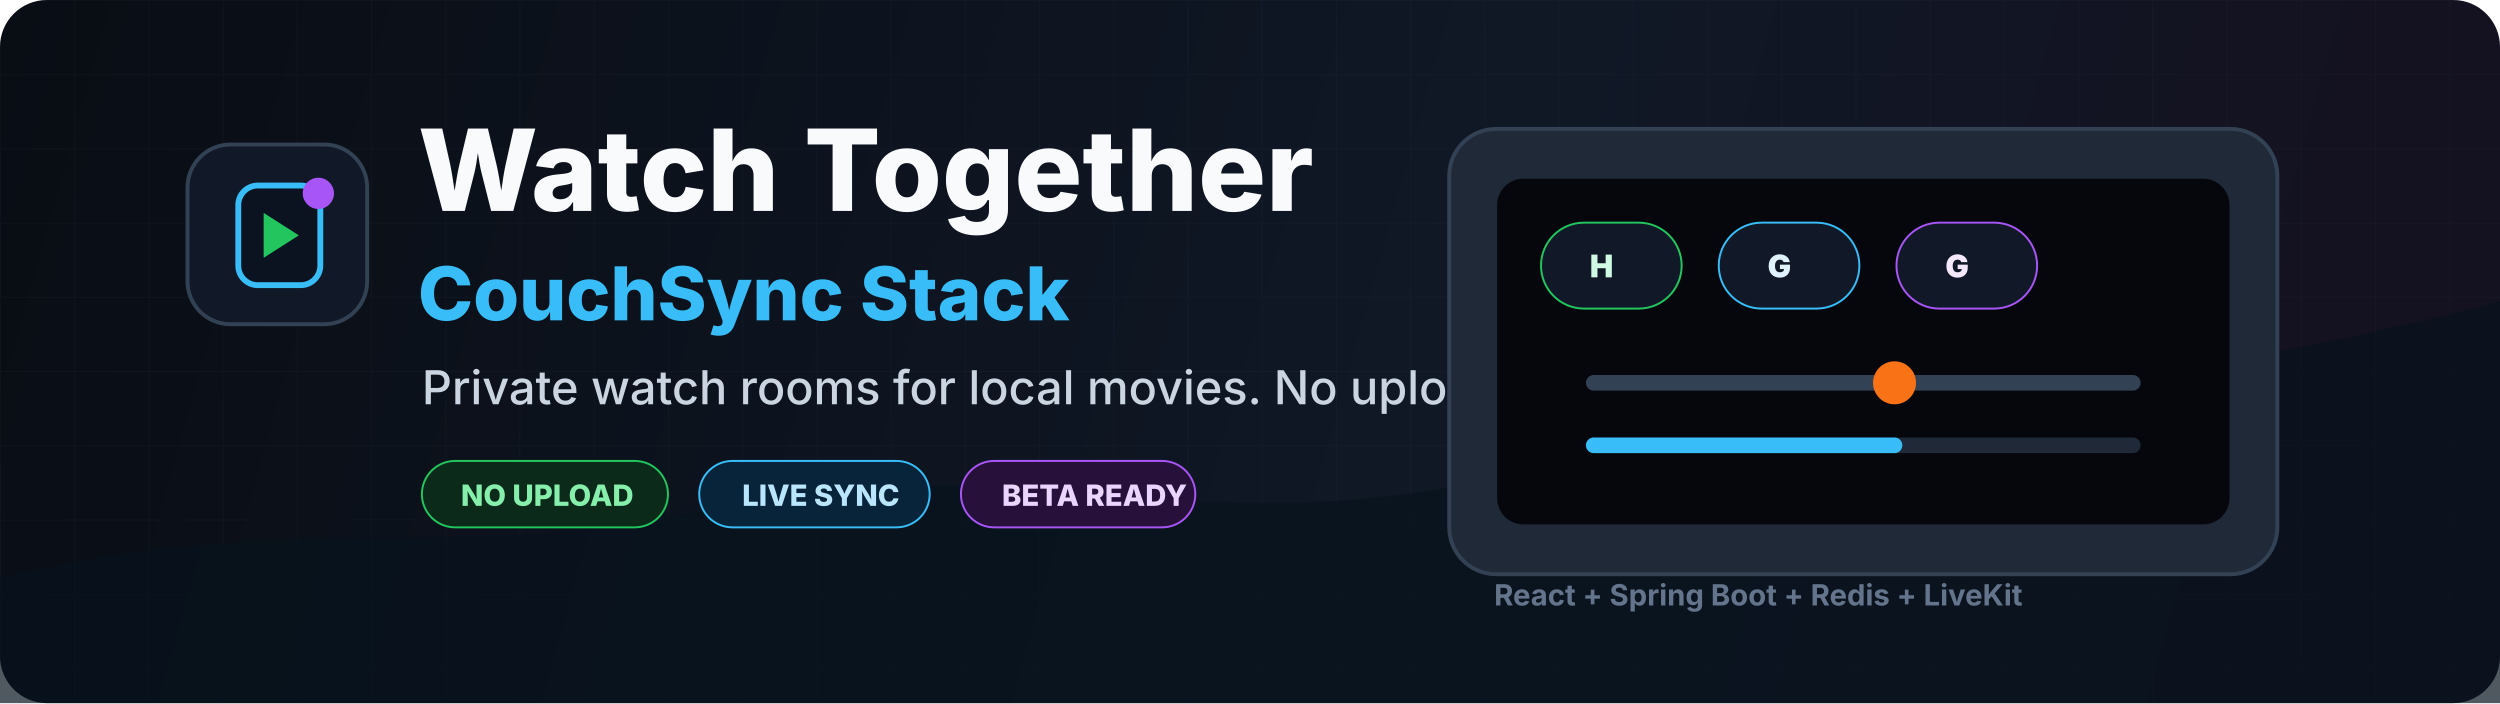
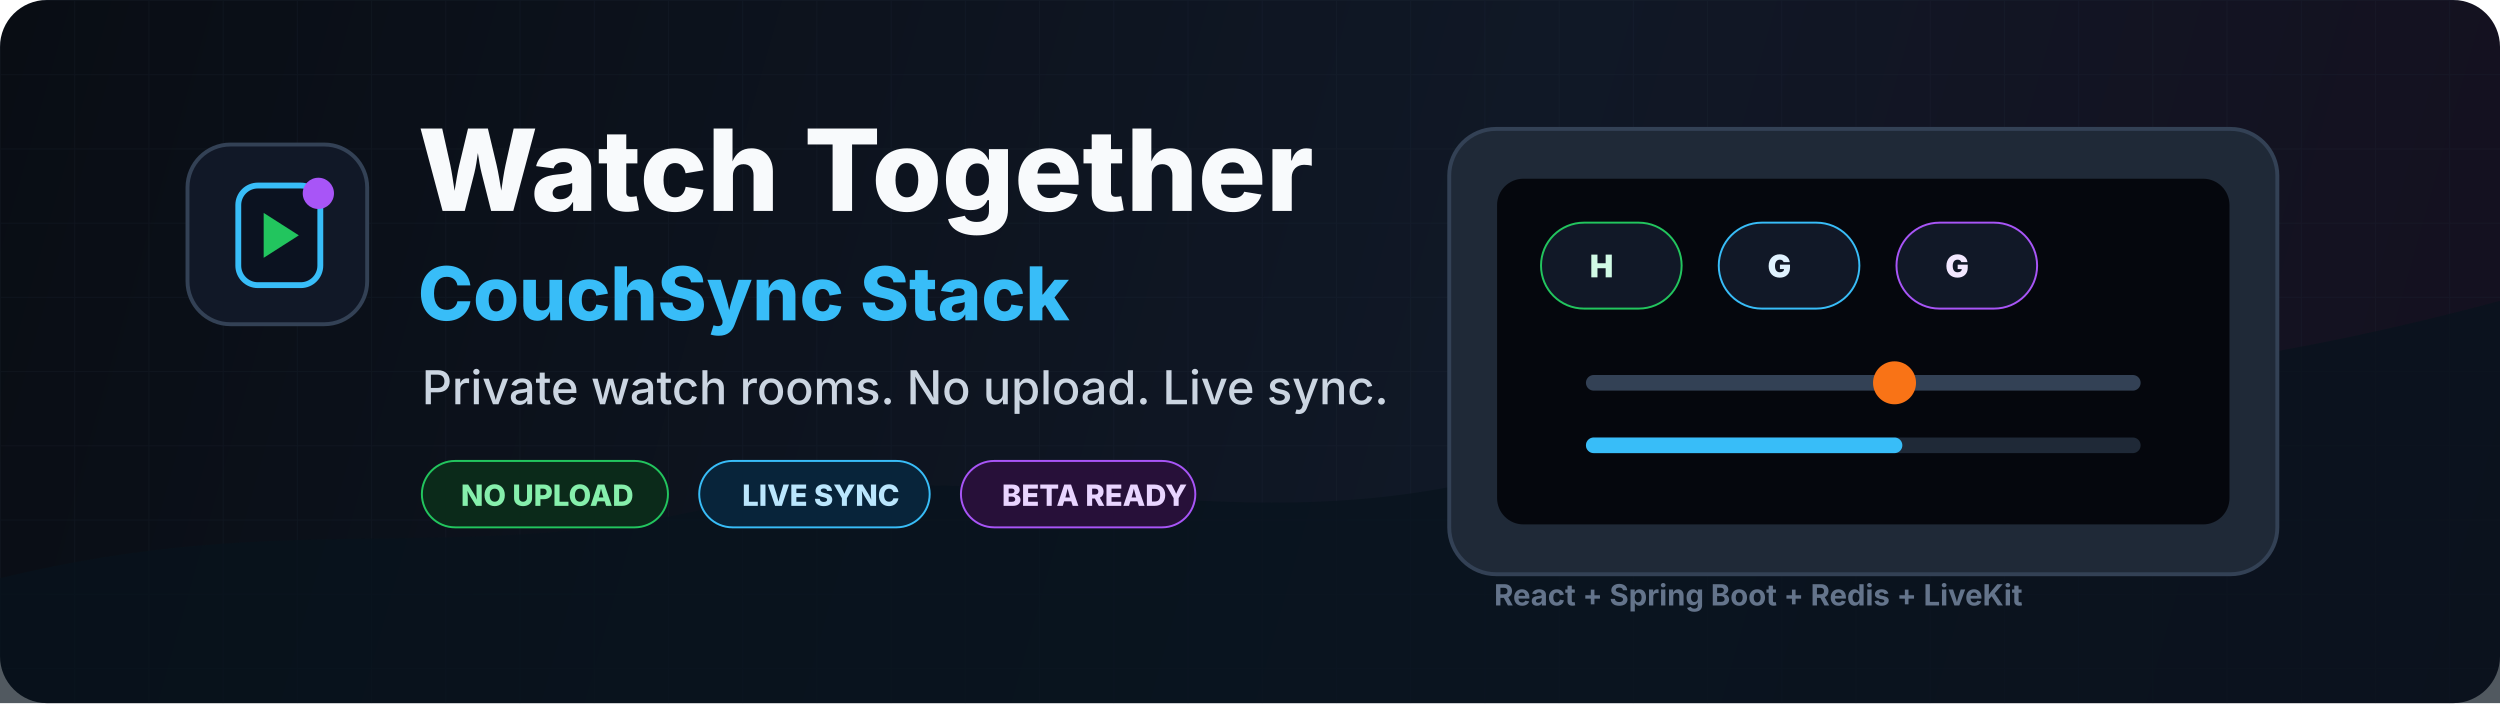
<svg xmlns="http://www.w3.org/2000/svg" width="1280" height="360" viewBox="0 0 1280 360" fill="none" role="img" aria-labelledby="title desc">
  <defs>
    <linearGradient id="bg" x1="0" y1="0" x2="1280" y2="360" gradientUnits="userSpaceOnUse">
      <stop stop-color="#090D14" />
      <stop offset="0.58" stop-color="#101826" />
      <stop offset="1" stop-color="#15101F" />
    </linearGradient>
    <linearGradient id="accent" x1="134" y1="252" x2="600" y2="252" gradientUnits="userSpaceOnUse">
      <stop stop-color="#22C55E" />
      <stop offset="0.45" stop-color="#38BDF8" />
      <stop offset="1" stop-color="#A855F7" />
    </linearGradient>
    <linearGradient id="screen" x1="768" y1="76" x2="1110" y2="270" gradientUnits="userSpaceOnUse">
      <stop stop-color="#1F2937" />
      <stop offset="1" stop-color="#070A10" />
    </linearGradient>
    <filter id="glow" x="-20%" y="-40%" width="140%" height="180%" color-interpolation-filters="sRGB">
      <feGaussianBlur stdDeviation="16" result="blur" />
      <feColorMatrix in="blur" type="matrix" values="0 0 0 0 0.141 0 0 0 0 0.827 0 0 0 0 0.482 0 0 0 0.45 0" />
      <feBlend in2="SourceGraphic" mode="screen" />
    </filter>
    <pattern id="grid" width="38" height="38" patternUnits="userSpaceOnUse">
      <path d="M 38 0 L 0 0 0 38" stroke="#263244" stroke-width="1" opacity="0.45" />
    </pattern>
  </defs>
  <rect width="1280" height="360" rx="24" fill="url(#bg)" />
  <rect width="1280" height="360" rx="24" fill="url(#grid)" opacity="0.34" />
  <path d="M0 296C148 260 234 290 364 260C516 225 632 286 788 238C950 188 1058 214 1280 154V360H0V296Z" fill="#07131C" opacity="0.7" />
  <g filter="url(#glow)">
    <path d="M134 252H596" stroke="url(#accent)" stroke-width="6" stroke-linecap="round" stroke-dasharray="1 18" />
  </g>
  <g transform="translate(96 74)">
    <rect x="0" y="0" width="92" height="92" rx="22" fill="#111827" stroke="#334155" stroke-width="2" />
    <path d="M26 31C26 25.477 30.477 21 36 21H58C63.523 21 68 25.477 68 31V62C68 67.523 63.523 72 58 72H36C30.477 72 26 67.523 26 62V31Z" fill="#0B1220" stroke="#38BDF8" stroke-width="3" />
    <path d="M39 35L57 46.5L39 58V35Z" fill="#22C55E" />
    <circle cx="67" cy="25" r="8" fill="#A855F7" />
  </g>
  <text x="214" y="108" fill="#F8FAFC" font-family="Inter, ui-sans-serif, system-ui, -apple-system, BlinkMacSystemFont, Segoe UI, sans-serif" font-size="58" font-weight="800" letter-spacing="0">Watch Together</text>
  <text x="214" y="164" fill="#38BDF8" font-family="Inter, ui-sans-serif, system-ui, -apple-system, BlinkMacSystemFont, Segoe UI, sans-serif" font-size="38" font-weight="800" letter-spacing="0">CouchSync Stack</text>
-   <text x="216" y="207" fill="#CBD5E1" font-family="Inter, ui-sans-serif, system-ui, -apple-system, BlinkMacSystemFont, Segoe UI, sans-serif" font-size="24" font-weight="500" letter-spacing="0">Private watch rooms for local movies. No upload. Just together.</text>
+   <text x="216" y="207" fill="#CBD5E1" font-family="Inter, ui-sans-serif, system-ui, -apple-system, BlinkMacSystemFont, Segoe UI, sans-serif" font-size="24" font-weight="500" letter-spacing="0">Private watch rooms. No upload. Live sync.</text>
  <g transform="translate(216 236)">
    <rect width="126" height="34" rx="17" fill="#0B2A1A" stroke="#22C55E" stroke-width="1" />
    <text x="20" y="23" fill="#86EFAC" font-family="Inter, ui-sans-serif, system-ui" font-size="15" font-weight="800">NO UPLOAD</text>
    <rect x="142" width="118" height="34" rx="17" fill="#08243A" stroke="#38BDF8" stroke-width="1" />
    <text x="164" y="23" fill="#BAE6FD" font-family="Inter, ui-sans-serif, system-ui" font-size="15" font-weight="800">LIVE SYNC</text>
    <rect x="276" width="120" height="34" rx="17" fill="#271039" stroke="#A855F7" stroke-width="1" />
    <text x="297" y="23" fill="#E9D5FF" font-family="Inter, ui-sans-serif, system-ui" font-size="15" font-weight="800">BETA READY</text>
  </g>
  <g transform="translate(742 66)">
    <rect x="0" y="0" width="424" height="228" rx="24" fill="url(#screen)" stroke="#334155" stroke-width="2" />
    <rect x="24" y="25" width="376" height="178" rx="14" fill="#05070D" stroke="#1F2937" />
    <rect x="47" y="48" width="72" height="44" rx="22" fill="#111827" stroke="#22C55E" />
    <text x="72" y="76" fill="#D1FAE5" font-family="Inter, ui-sans-serif, system-ui" font-size="16" font-weight="900">H</text>
    <rect x="138" y="48" width="72" height="44" rx="22" fill="#111827" stroke="#38BDF8" />
    <text x="163" y="76" fill="#E0F2FE" font-family="Inter, ui-sans-serif, system-ui" font-size="16" font-weight="900">G</text>
    <rect x="229" y="48" width="72" height="44" rx="22" fill="#111827" stroke="#A855F7" />
    <text x="254" y="76" fill="#F3E8FF" font-family="Inter, ui-sans-serif, system-ui" font-size="16" font-weight="900">G</text>
    <path d="M74 130H350" stroke="#334155" stroke-width="8" stroke-linecap="round" />
    <circle cx="228" cy="130" r="11" fill="#F97316" />
    <path d="M74 162H350" stroke="#1F2937" stroke-width="8" stroke-linecap="round" />
    <path d="M74 162H228" stroke="#38BDF8" stroke-width="8" stroke-linecap="round" />
    <text x="23" y="244" fill="#64748B" font-family="Inter, ui-sans-serif, system-ui" font-size="15" font-weight="700">React + Spring Boot + Redis + LiveKit</text>
  </g>
</svg>
